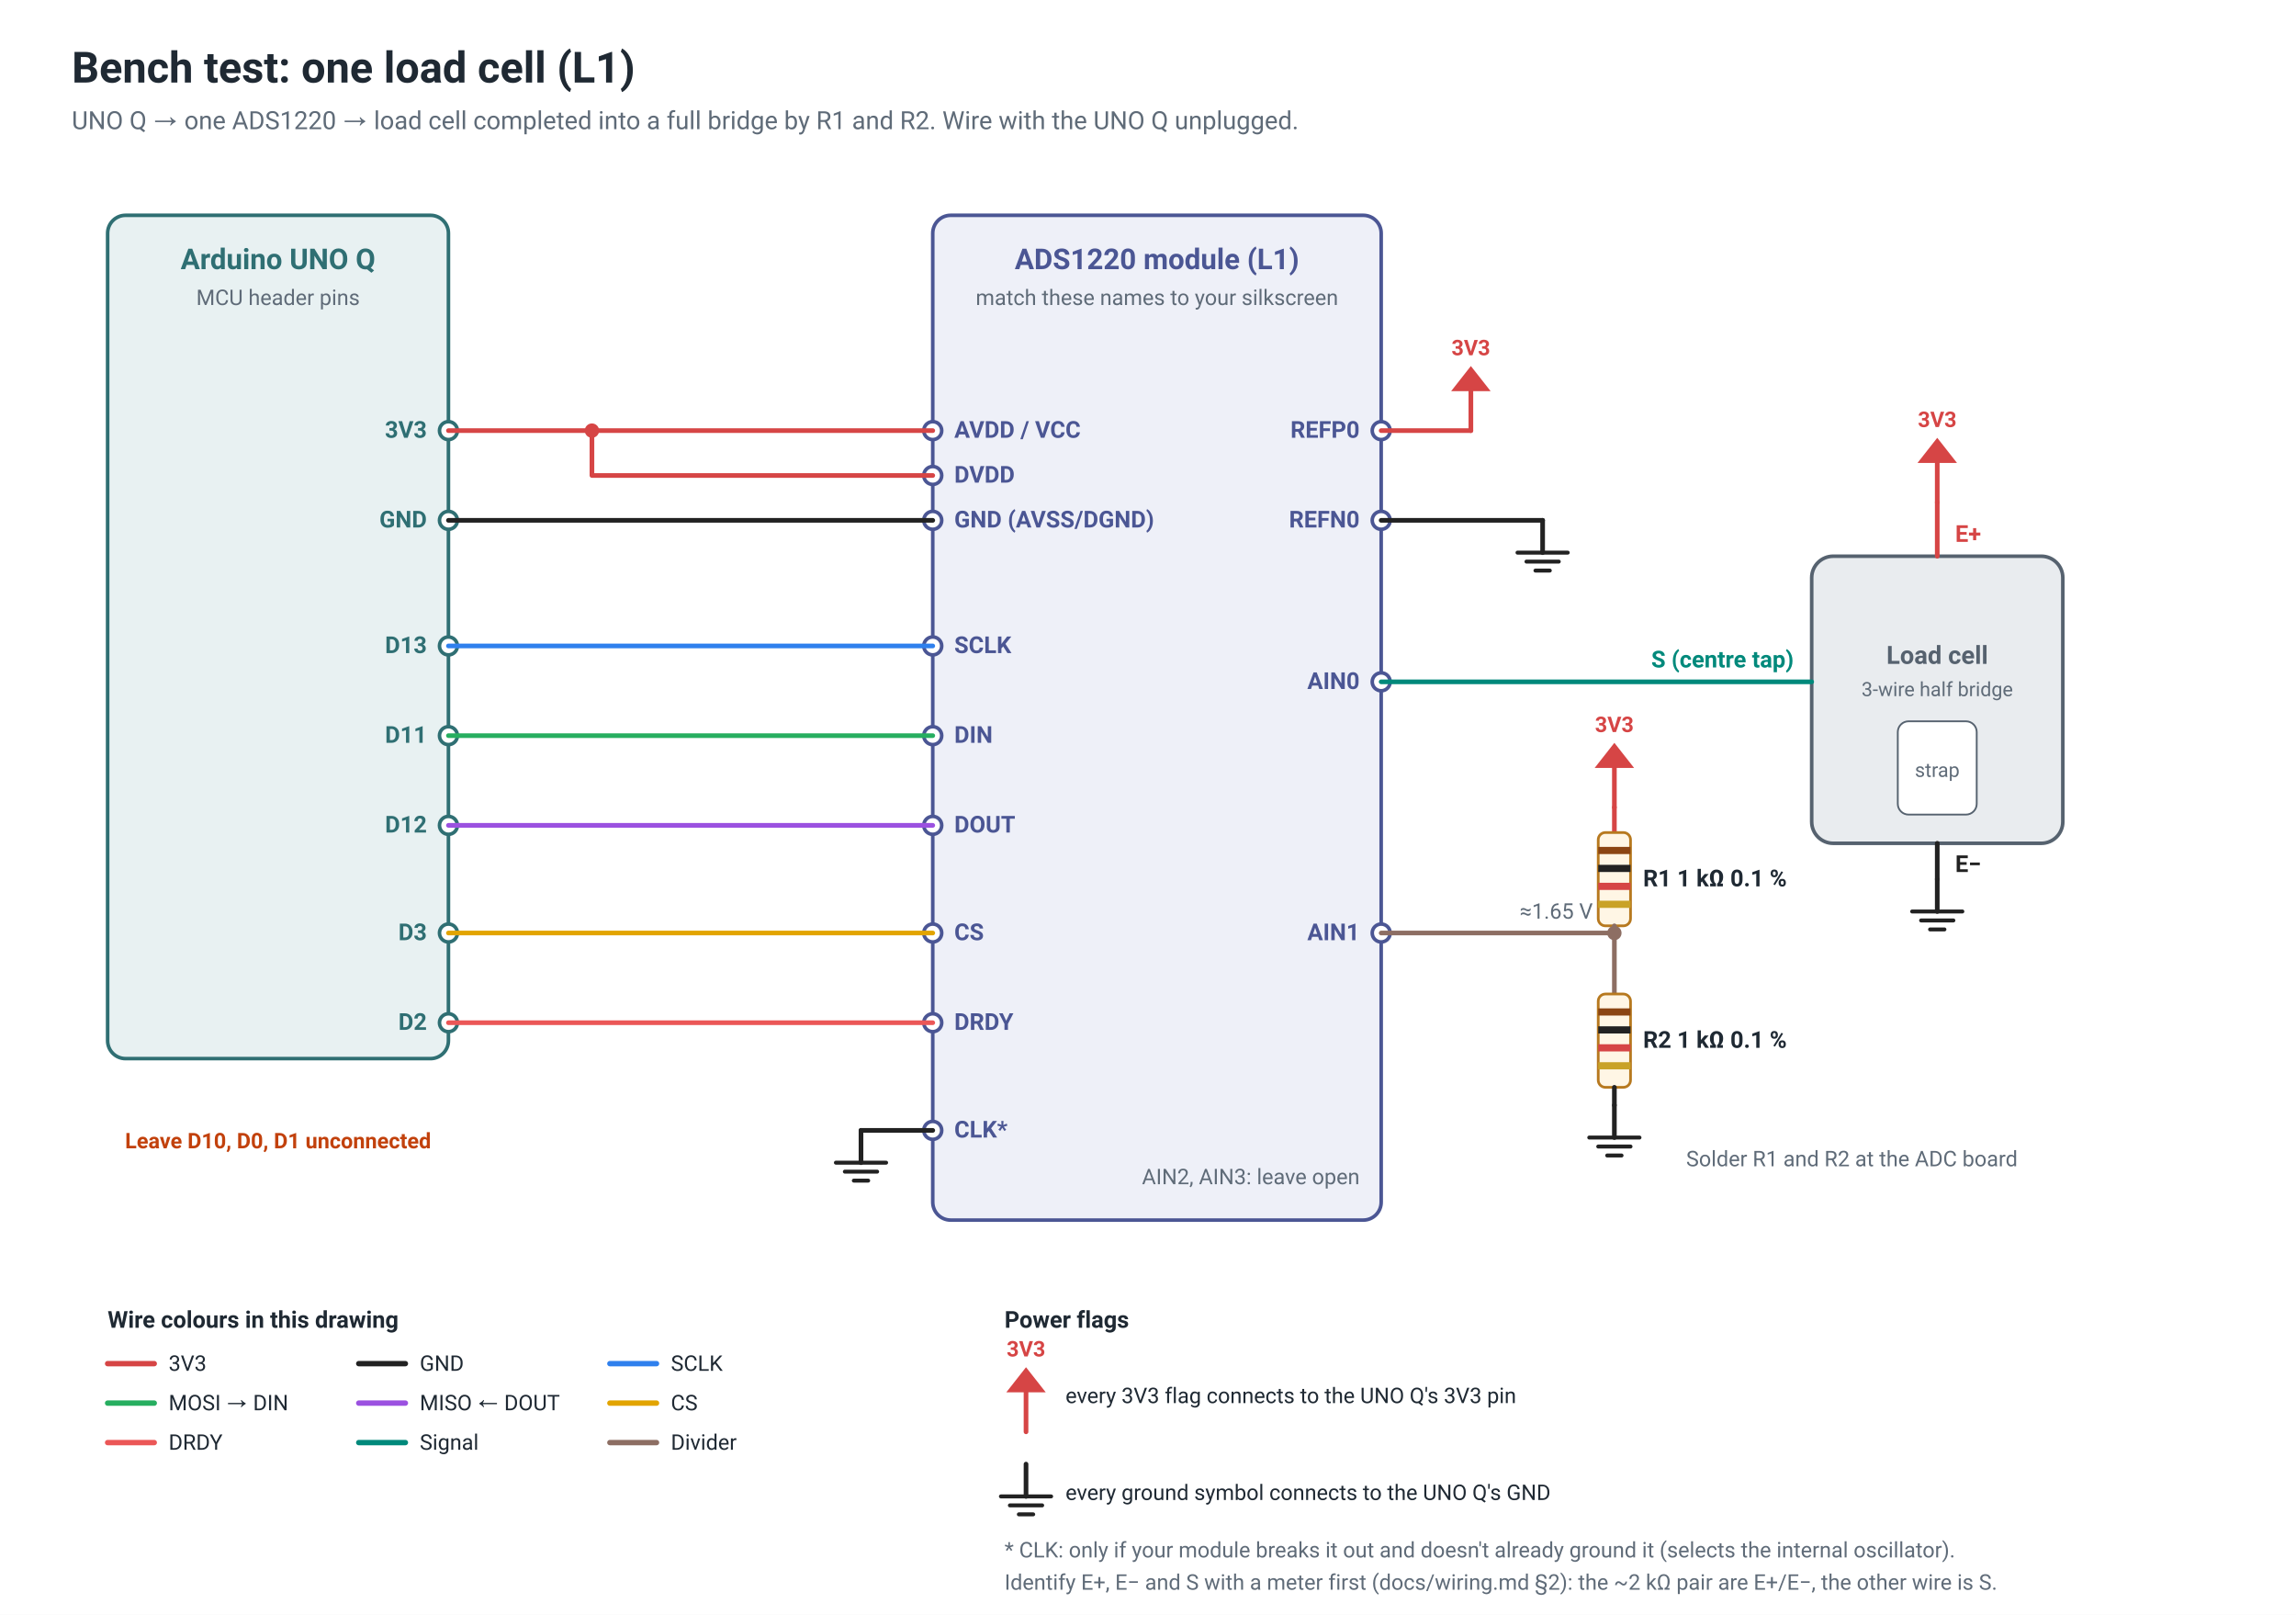
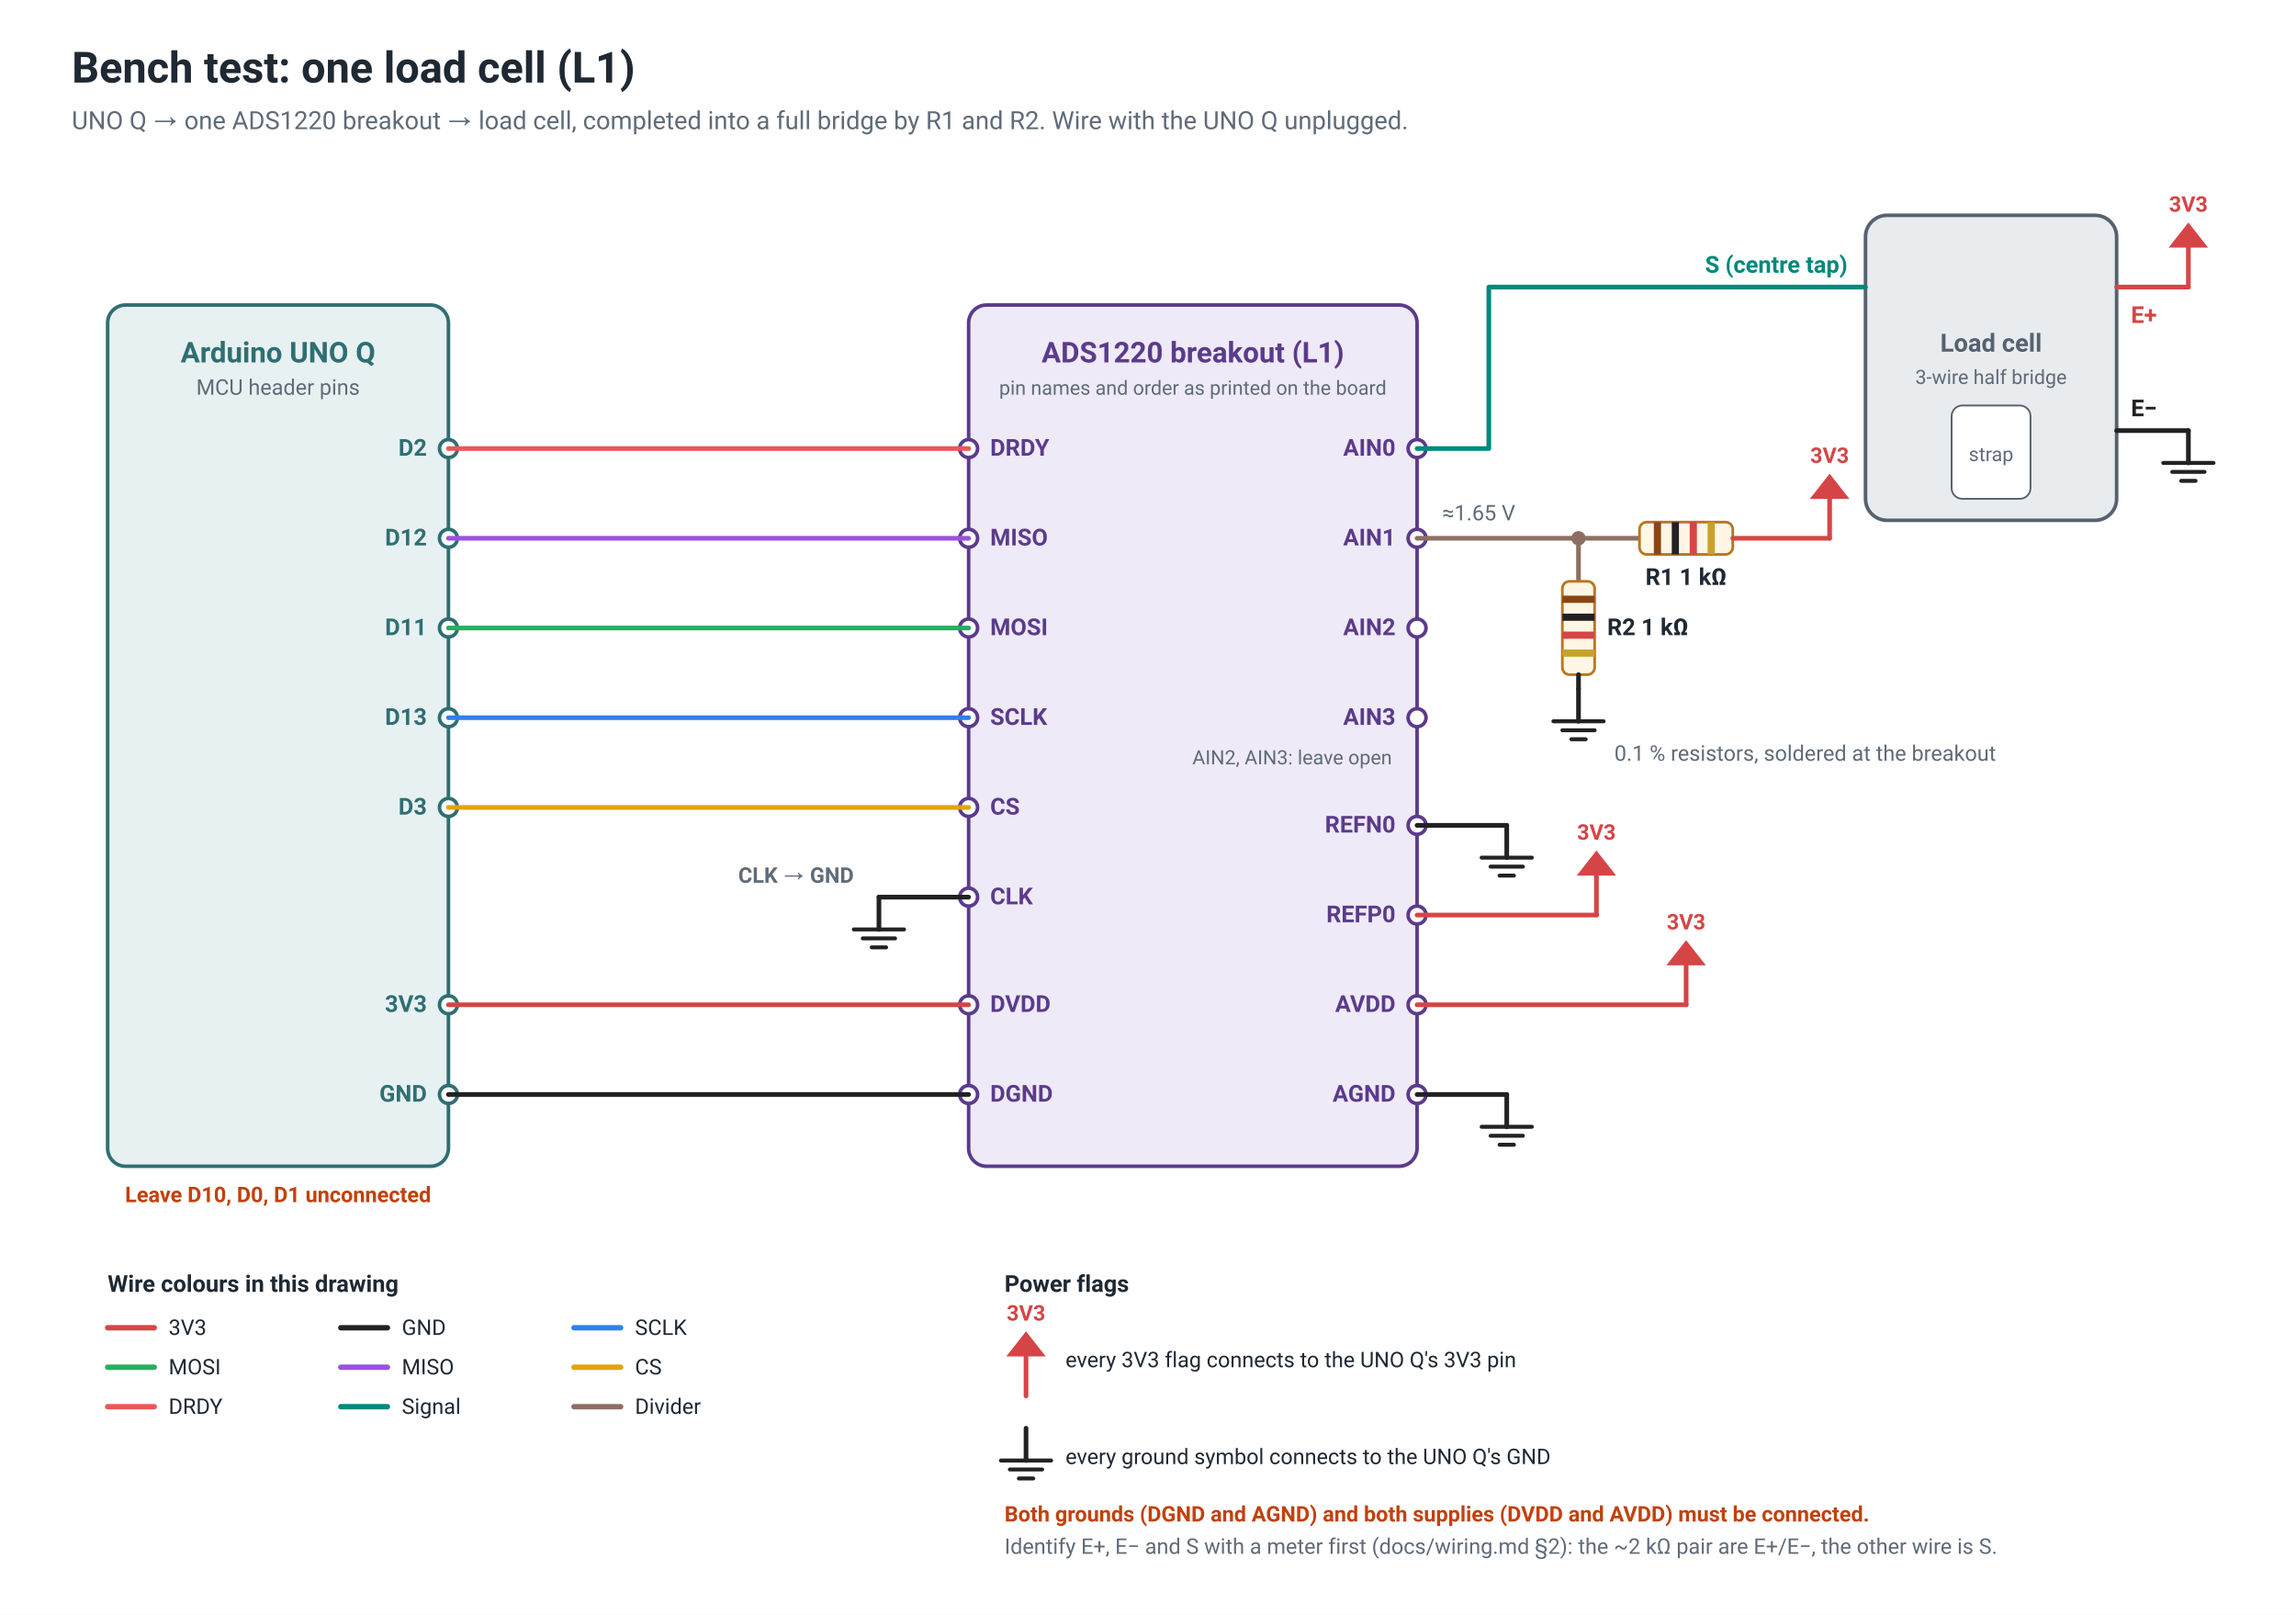
<svg xmlns="http://www.w3.org/2000/svg" viewBox="0 0 1280 900" width="1280" height="900" font-family="-apple-system, BlinkMacSystemFont, Segoe UI, Roboto, Helvetica, Arial, sans-serif">
  <rect width="1280" height="900" fill="#FFFFFF" />
  <text x="40" y="46" font-size="24" font-weight="700" fill="#1F2933" text-anchor="start">Bench test: one load cell (L1)</text>
-   <text x="40" y="72" font-size="14" font-weight="400" fill="#5F6B78" text-anchor="start">UNO Q → one ADS1220 → load cell completed into a full bridge by R1 and R2. Wire with the UNO Q unplugged.</text>
-   <rect x="60" y="120" width="190" height="470" rx="10" fill="#E8F1F2" stroke="#2F6F73" stroke-width="2" />
-   <text x="155" y="150" font-size="16" font-weight="700" fill="#2F6F73" text-anchor="middle">Arduino UNO Q</text>
-   <text x="155" y="170" font-size="12" font-weight="400" fill="#5F6B78" text-anchor="middle">MCU header pins</text>
-   <circle cx="250" cy="240" r="5" fill="#FFFFFF" stroke="#2F6F73" stroke-width="2" />
-   <text x="238" y="244" font-size="13" font-weight="600" fill="#2F6F73" text-anchor="end">3V3</text>
-   <circle cx="250" cy="290" r="5" fill="#FFFFFF" stroke="#2F6F73" stroke-width="2" />
-   <text x="238" y="294" font-size="13" font-weight="600" fill="#2F6F73" text-anchor="end">GND</text>
-   <circle cx="250" cy="360" r="5" fill="#FFFFFF" stroke="#2F6F73" stroke-width="2" />
-   <text x="238" y="364" font-size="13" font-weight="600" fill="#2F6F73" text-anchor="end">D13</text>
-   <circle cx="250" cy="410" r="5" fill="#FFFFFF" stroke="#2F6F73" stroke-width="2" />
-   <text x="238" y="414" font-size="13" font-weight="600" fill="#2F6F73" text-anchor="end">D11</text>
-   <circle cx="250" cy="460" r="5" fill="#FFFFFF" stroke="#2F6F73" stroke-width="2" />
-   <text x="238" y="464" font-size="13" font-weight="600" fill="#2F6F73" text-anchor="end">D12</text>
-   <circle cx="250" cy="520" r="5" fill="#FFFFFF" stroke="#2F6F73" stroke-width="2" />
-   <text x="238" y="524" font-size="13" font-weight="600" fill="#2F6F73" text-anchor="end">D3</text>
-   <circle cx="250" cy="570" r="5" fill="#FFFFFF" stroke="#2F6F73" stroke-width="2" />
-   <text x="238" y="574" font-size="13" font-weight="600" fill="#2F6F73" text-anchor="end">D2</text>
-   <text x="155" y="640" font-size="12" font-weight="600" fill="#C2410C" text-anchor="middle">Leave D10, D0, D1 unconnected</text>
-   <rect x="520" y="120" width="250" height="560" rx="10" fill="#EEF0F8" stroke="#4B5694" stroke-width="2" />
-   <text x="645" y="150" font-size="16" font-weight="700" fill="#4B5694" text-anchor="middle">ADS1220 module (L1)</text>
-   <text x="645" y="170" font-size="12" font-weight="400" fill="#5F6B78" text-anchor="middle">match these names to your silkscreen</text>
-   <circle cx="520" cy="240" r="5" fill="#FFFFFF" stroke="#4B5694" stroke-width="2" />
-   <text x="532" y="244" font-size="13" font-weight="600" fill="#4B5694" text-anchor="start">AVDD / VCC</text>
-   <circle cx="520" cy="265" r="5" fill="#FFFFFF" stroke="#4B5694" stroke-width="2" />
-   <text x="532" y="269" font-size="13" font-weight="600" fill="#4B5694" text-anchor="start">DVDD</text>
-   <circle cx="520" cy="290" r="5" fill="#FFFFFF" stroke="#4B5694" stroke-width="2" />
-   <text x="532" y="294" font-size="13" font-weight="600" fill="#4B5694" text-anchor="start">GND (AVSS/DGND)</text>
-   <circle cx="520" cy="360" r="5" fill="#FFFFFF" stroke="#4B5694" stroke-width="2" />
-   <text x="532" y="364" font-size="13" font-weight="600" fill="#4B5694" text-anchor="start">SCLK</text>
-   <circle cx="520" cy="410" r="5" fill="#FFFFFF" stroke="#4B5694" stroke-width="2" />
-   <text x="532" y="414" font-size="13" font-weight="600" fill="#4B5694" text-anchor="start">DIN</text>
-   <circle cx="520" cy="460" r="5" fill="#FFFFFF" stroke="#4B5694" stroke-width="2" />
-   <text x="532" y="464" font-size="13" font-weight="600" fill="#4B5694" text-anchor="start">DOUT</text>
-   <circle cx="520" cy="520" r="5" fill="#FFFFFF" stroke="#4B5694" stroke-width="2" />
-   <text x="532" y="524" font-size="13" font-weight="600" fill="#4B5694" text-anchor="start">CS</text>
-   <circle cx="520" cy="570" r="5" fill="#FFFFFF" stroke="#4B5694" stroke-width="2" />
-   <text x="532" y="574" font-size="13" font-weight="600" fill="#4B5694" text-anchor="start">DRDY</text>
-   <circle cx="520" cy="630" r="5" fill="#FFFFFF" stroke="#4B5694" stroke-width="2" />
-   <text x="532" y="634" font-size="13" font-weight="600" fill="#4B5694" text-anchor="start">CLK*</text>
-   <circle cx="770" cy="240" r="5" fill="#FFFFFF" stroke="#4B5694" stroke-width="2" />
-   <text x="758" y="244" font-size="13" font-weight="600" fill="#4B5694" text-anchor="end">REFP0</text>
-   <circle cx="770" cy="290" r="5" fill="#FFFFFF" stroke="#4B5694" stroke-width="2" />
-   <text x="758" y="294" font-size="13" font-weight="600" fill="#4B5694" text-anchor="end">REFN0</text>
-   <circle cx="770" cy="380" r="5" fill="#FFFFFF" stroke="#4B5694" stroke-width="2" />
-   <text x="758" y="384" font-size="13" font-weight="600" fill="#4B5694" text-anchor="end">AIN0</text>
-   <circle cx="770" cy="520" r="5" fill="#FFFFFF" stroke="#4B5694" stroke-width="2" />
-   <text x="758" y="524" font-size="13" font-weight="600" fill="#4B5694" text-anchor="end">AIN1</text>
-   <text x="758" y="660" font-size="12" font-weight="400" fill="#5F6B78" text-anchor="end">AIN2, AIN3: leave open</text>
-   <path d="M250,240 L330,240 L330,240 L520,240" fill="none" stroke="#D64545" stroke-width="2.6" stroke-linejoin="round" stroke-linecap="round" />
-   <circle cx="330" cy="240" r="4" fill="#D64545" />
-   <path d="M330,240 L330,265 L520,265" fill="none" stroke="#D64545" stroke-width="2.6" stroke-linejoin="round" stroke-linecap="round" />
-   <path d="M250,290 L360,290 L360,290 L520,290" fill="none" stroke="#222222" stroke-width="2.6" stroke-linejoin="round" stroke-linecap="round" />
-   <path d="M250,360 L390,360 L390,360 L520,360" fill="none" stroke="#2F80ED" stroke-width="2.6" stroke-linejoin="round" stroke-linecap="round" />
-   <path d="M250,410 L410,410 L410,410 L520,410" fill="none" stroke="#27AE60" stroke-width="2.6" stroke-linejoin="round" stroke-linecap="round" />
-   <path d="M250,460 L430,460 L430,460 L520,460" fill="none" stroke="#9B51E0" stroke-width="2.6" stroke-linejoin="round" stroke-linecap="round" />
-   <path d="M250,520 L450,520 L450,520 L520,520" fill="none" stroke="#E2A400" stroke-width="2.6" stroke-linejoin="round" stroke-linecap="round" />
-   <path d="M250,570 L470,570 L470,570 L520,570" fill="none" stroke="#EB5757" stroke-width="2.6" stroke-linejoin="round" stroke-linecap="round" />
-   <path d="M520,630 L480,630" fill="none" stroke="#222222" stroke-width="2.6" stroke-linejoin="round" stroke-linecap="round" />
-   <path d="M480,630 L480,648" fill="none" stroke="#222222" stroke-width="2.6" stroke-linejoin="round" stroke-linecap="round" />
-   <path d="M466,648 L494,648" fill="none" stroke="#222222" stroke-width="2.2" stroke-linejoin="round" stroke-linecap="round" />
-   <path d="M471,653 L489,653" fill="none" stroke="#222222" stroke-width="2.2" stroke-linejoin="round" stroke-linecap="round" />
-   <path d="M476,658 L484,658" fill="none" stroke="#222222" stroke-width="2.2" stroke-linejoin="round" stroke-linecap="round" />
-   <path d="M770,240 L820,240" fill="none" stroke="#D64545" stroke-width="2.6" stroke-linejoin="round" stroke-linecap="round" />
-   <path d="M820,240 L820,218" fill="none" stroke="#D64545" stroke-width="2.6" stroke-linejoin="round" stroke-linecap="round" />
-   <path d="M809,218 L831,218 L820,204 Z" fill="#D64545" />
-   <text x="820" y="198" font-size="12" font-weight="700" fill="#D64545" text-anchor="middle">3V3</text>
-   <path d="M770,290 L860,290" fill="none" stroke="#222222" stroke-width="2.6" stroke-linejoin="round" stroke-linecap="round" />
-   <path d="M860,290 L860,308" fill="none" stroke="#222222" stroke-width="2.6" stroke-linejoin="round" stroke-linecap="round" />
-   <path d="M846,308 L874,308" fill="none" stroke="#222222" stroke-width="2.2" stroke-linejoin="round" stroke-linecap="round" />
-   <path d="M851,313 L869,313" fill="none" stroke="#222222" stroke-width="2.2" stroke-linejoin="round" stroke-linecap="round" />
-   <path d="M856,318 L864,318" fill="none" stroke="#222222" stroke-width="2.2" stroke-linejoin="round" stroke-linecap="round" />
-   <rect x="1010" y="310" width="140" height="160" rx="12" fill="#E9ECEF" stroke="#56626F" stroke-width="2" />
-   <text x="1080" y="370" font-size="14" font-weight="700" fill="#56626F" text-anchor="middle">Load cell</text>
-   <text x="1080" y="388" font-size="11" font-weight="400" fill="#5F6B78" text-anchor="middle">3-wire half bridge</text>
-   <rect x="1058" y="402" width="44" height="52" rx="6" fill="#FFFFFF" stroke="#56626F" />
-   <text x="1080" y="433" font-size="11" font-weight="400" fill="#5F6B78" text-anchor="middle">strap</text>
-   <path d="M1080,310 L1080,280" fill="none" stroke="#D64545" stroke-width="2.6" stroke-linejoin="round" stroke-linecap="round" />
-   <path d="M1080,280 L1080,258" fill="none" stroke="#D64545" stroke-width="2.6" stroke-linejoin="round" stroke-linecap="round" />
-   <path d="M1069,258 L1091,258 L1080,244 Z" fill="#D64545" />
-   <text x="1080" y="238" font-size="12" font-weight="700" fill="#D64545" text-anchor="middle">3V3</text>
-   <text x="1090" y="302" font-size="13" font-weight="700" fill="#D64545" text-anchor="start">E+</text>
-   <path d="M1080,470 L1080,490" fill="none" stroke="#222222" stroke-width="2.6" stroke-linejoin="round" stroke-linecap="round" />
-   <path d="M1080,490 L1080,508" fill="none" stroke="#222222" stroke-width="2.6" stroke-linejoin="round" stroke-linecap="round" />
-   <path d="M1066,508 L1094,508" fill="none" stroke="#222222" stroke-width="2.2" stroke-linejoin="round" stroke-linecap="round" />
-   <path d="M1071,513 L1089,513" fill="none" stroke="#222222" stroke-width="2.2" stroke-linejoin="round" stroke-linecap="round" />
-   <path d="M1076,518 L1084,518" fill="none" stroke="#222222" stroke-width="2.2" stroke-linejoin="round" stroke-linecap="round" />
-   <text x="1090" y="486" font-size="13" font-weight="700" fill="#222222" text-anchor="start">E−</text>
-   <path d="M770,380 L1010,380" fill="none" stroke="#00897B" stroke-width="2.6" stroke-linejoin="round" stroke-linecap="round" />
-   <text x="1000" y="372" font-size="13" font-weight="700" fill="#00897B" text-anchor="end">S (centre tap)</text>
-   <path d="M900,450 L900,428" fill="none" stroke="#D64545" stroke-width="2.6" stroke-linejoin="round" stroke-linecap="round" />
-   <path d="M889,428 L911,428 L900,414 Z" fill="#D64545" />
-   <text x="900" y="408" font-size="12" font-weight="700" fill="#D64545" text-anchor="middle">3V3</text>
-   <path d="M900,450 L900,464" fill="none" stroke="#D64545" stroke-width="2.6" stroke-linejoin="round" stroke-linecap="round" />
-   <rect x="891" y="464" width="18" height="52" rx="4" fill="#FFF6E5" stroke="#B7791F" stroke-width="1.5" />
-   <rect x="891" y="472" width="18" height="4" fill="#8B4513" />
-   <rect x="891" y="482" width="18" height="4" fill="#222222" />
-   <rect x="891" y="492" width="18" height="4" fill="#D64545" />
-   <rect x="891" y="502" width="18" height="4" fill="#C9A227" />
-   <text x="916" y="494" font-size="13" font-weight="600" fill="#1F2933" text-anchor="start">R1  1 kΩ 0.1 %</text>
-   <path d="M900,516 L900,554" fill="none" stroke="#8D6E63" stroke-width="2.6" stroke-linejoin="round" stroke-linecap="round" />
-   <circle cx="900" cy="520" r="4" fill="#8D6E63" />
-   <path d="M770,520 L900,520" fill="none" stroke="#8D6E63" stroke-width="2.6" stroke-linejoin="round" stroke-linecap="round" />
-   <text x="888" y="512" font-size="12" font-weight="400" fill="#5F6B78" text-anchor="end">≈1.65 V</text>
-   <rect x="891" y="554" width="18" height="52" rx="4" fill="#FFF6E5" stroke="#B7791F" stroke-width="1.5" />
-   <rect x="891" y="562" width="18" height="4" fill="#8B4513" />
-   <rect x="891" y="572" width="18" height="4" fill="#222222" />
-   <rect x="891" y="582" width="18" height="4" fill="#D64545" />
-   <rect x="891" y="592" width="18" height="4" fill="#C9A227" />
-   <text x="916" y="584" font-size="13" font-weight="600" fill="#1F2933" text-anchor="start">R2  1 kΩ 0.1 %</text>
-   <path d="M900,606 L900,616" fill="none" stroke="#222222" stroke-width="2.6" stroke-linejoin="round" stroke-linecap="round" />
-   <path d="M900,616 L900,634" fill="none" stroke="#222222" stroke-width="2.6" stroke-linejoin="round" stroke-linecap="round" />
-   <path d="M886,634 L914,634" fill="none" stroke="#222222" stroke-width="2.2" stroke-linejoin="round" stroke-linecap="round" />
-   <path d="M891,639 L909,639" fill="none" stroke="#222222" stroke-width="2.2" stroke-linejoin="round" stroke-linecap="round" />
-   <path d="M896,644 L904,644" fill="none" stroke="#222222" stroke-width="2.2" stroke-linejoin="round" stroke-linecap="round" />
-   <text x="940" y="650" font-size="12" font-weight="400" fill="#5F6B78" text-anchor="start">Solder R1 and R2 at the ADC board</text>
-   <text x="60" y="740" font-size="13" font-weight="700" fill="#1F2933" text-anchor="start">Wire colours in this drawing</text>
-   <path d="M60,760 L86,760" fill="none" stroke="#D64545" stroke-width="3" stroke-linejoin="round" stroke-linecap="round" />
-   <text x="94" y="764" font-size="12" font-weight="400" fill="#1F2933" text-anchor="start">3V3</text>
-   <path d="M200,760 L226,760" fill="none" stroke="#222222" stroke-width="3" stroke-linejoin="round" stroke-linecap="round" />
-   <text x="234" y="764" font-size="12" font-weight="400" fill="#1F2933" text-anchor="start">GND</text>
-   <path d="M340,760 L366,760" fill="none" stroke="#2F80ED" stroke-width="3" stroke-linejoin="round" stroke-linecap="round" />
-   <text x="374" y="764" font-size="12" font-weight="400" fill="#1F2933" text-anchor="start">SCLK</text>
-   <path d="M60,782 L86,782" fill="none" stroke="#27AE60" stroke-width="3" stroke-linejoin="round" stroke-linecap="round" />
-   <text x="94" y="786" font-size="12" font-weight="400" fill="#1F2933" text-anchor="start">MOSI → DIN</text>
-   <path d="M200,782 L226,782" fill="none" stroke="#9B51E0" stroke-width="3" stroke-linejoin="round" stroke-linecap="round" />
-   <text x="234" y="786" font-size="12" font-weight="400" fill="#1F2933" text-anchor="start">MISO ← DOUT</text>
-   <path d="M340,782 L366,782" fill="none" stroke="#E2A400" stroke-width="3" stroke-linejoin="round" stroke-linecap="round" />
-   <text x="374" y="786" font-size="12" font-weight="400" fill="#1F2933" text-anchor="start">CS</text>
-   <path d="M60,804 L86,804" fill="none" stroke="#EB5757" stroke-width="3" stroke-linejoin="round" stroke-linecap="round" />
-   <text x="94" y="808" font-size="12" font-weight="400" fill="#1F2933" text-anchor="start">DRDY</text>
-   <path d="M200,804 L226,804" fill="none" stroke="#00897B" stroke-width="3" stroke-linejoin="round" stroke-linecap="round" />
-   <text x="234" y="808" font-size="12" font-weight="400" fill="#1F2933" text-anchor="start">Signal</text>
-   <path d="M340,804 L366,804" fill="none" stroke="#8D6E63" stroke-width="3" stroke-linejoin="round" stroke-linecap="round" />
-   <text x="374" y="808" font-size="12" font-weight="400" fill="#1F2933" text-anchor="start">Divider</text>
-   <text x="560" y="740" font-size="13" font-weight="700" fill="#1F2933" text-anchor="start">Power flags</text>
-   <path d="M572,798 L572,776" fill="none" stroke="#D64545" stroke-width="2.6" stroke-linejoin="round" stroke-linecap="round" />
-   <path d="M561,776 L583,776 L572,762 Z" fill="#D64545" />
-   <text x="572" y="756" font-size="12" font-weight="700" fill="#D64545" text-anchor="middle">3V3</text>
-   <text x="594" y="782" font-size="12" font-weight="400" fill="#1F2933" text-anchor="start">every 3V3 flag connects to the UNO Q's 3V3 pin</text>
-   <path d="M572,816 L572,834" fill="none" stroke="#222222" stroke-width="2.6" stroke-linejoin="round" stroke-linecap="round" />
-   <path d="M558,834 L586,834" fill="none" stroke="#222222" stroke-width="2.2" stroke-linejoin="round" stroke-linecap="round" />
-   <path d="M563,839 L581,839" fill="none" stroke="#222222" stroke-width="2.2" stroke-linejoin="round" stroke-linecap="round" />
-   <path d="M568,844 L576,844" fill="none" stroke="#222222" stroke-width="2.2" stroke-linejoin="round" stroke-linecap="round" />
-   <text x="594" y="836" font-size="12" font-weight="400" fill="#1F2933" text-anchor="start">every ground symbol connects to the UNO Q's GND</text>
-   <text x="560" y="868" font-size="12" font-weight="400" fill="#5F6B78" text-anchor="start">* CLK: only if your module breaks it out and doesn't already ground it (selects the internal oscillator).</text>
-   <text x="560" y="886" font-size="12" font-weight="400" fill="#5F6B78" text-anchor="start">Identify E+, E− and S with a meter first (docs/wiring.md §2): the ~2 kΩ pair are E+/E−, the other wire is S.</text>
+   <text x="40" y="72" font-size="14" font-weight="400" fill="#5F6B78" text-anchor="start">UNO Q → one ADS1220 breakout → load cell, completed into a full bridge by R1 and R2. Wire with the UNO Q unplugged.</text>
+   <rect x="540" y="170" width="250" height="480" rx="10" fill="#EFEAF7" stroke="#5B3B8C" stroke-width="2" />
+   <text x="665.0" y="202" font-size="16" font-weight="700" fill="#5B3B8C" text-anchor="middle">ADS1220 breakout (L1)</text>
+   <text x="665.0" y="220" font-size="11" font-weight="400" fill="#5F6B78" text-anchor="middle">pin names and order as printed on the board</text>
+   <circle cx="540" cy="250" r="5" fill="#FFFFFF" stroke="#5B3B8C" stroke-width="2" />
+   <text x="552" y="254" font-size="13" font-weight="700" fill="#5B3B8C" text-anchor="start">DRDY</text>
+   <circle cx="540" cy="300" r="5" fill="#FFFFFF" stroke="#5B3B8C" stroke-width="2" />
+   <text x="552" y="304" font-size="13" font-weight="700" fill="#5B3B8C" text-anchor="start">MISO</text>
+   <circle cx="540" cy="350" r="5" fill="#FFFFFF" stroke="#5B3B8C" stroke-width="2" />
+   <text x="552" y="354" font-size="13" font-weight="700" fill="#5B3B8C" text-anchor="start">MOSI</text>
+   <circle cx="540" cy="400" r="5" fill="#FFFFFF" stroke="#5B3B8C" stroke-width="2" />
+   <text x="552" y="404" font-size="13" font-weight="700" fill="#5B3B8C" text-anchor="start">SCLK</text>
+   <circle cx="540" cy="450" r="5" fill="#FFFFFF" stroke="#5B3B8C" stroke-width="2" />
+   <text x="552" y="454" font-size="13" font-weight="700" fill="#5B3B8C" text-anchor="start">CS</text>
+   <circle cx="540" cy="500" r="5" fill="#FFFFFF" stroke="#5B3B8C" stroke-width="2" />
+   <text x="552" y="504" font-size="13" font-weight="700" fill="#5B3B8C" text-anchor="start">CLK</text>
+   <circle cx="540" cy="560" r="5" fill="#FFFFFF" stroke="#5B3B8C" stroke-width="2" />
+   <text x="552" y="564" font-size="13" font-weight="700" fill="#5B3B8C" text-anchor="start">DVDD</text>
+   <circle cx="540" cy="610" r="5" fill="#FFFFFF" stroke="#5B3B8C" stroke-width="2" />
+   <text x="552" y="614" font-size="13" font-weight="700" fill="#5B3B8C" text-anchor="start">DGND</text>
+   <circle cx="790" cy="250" r="5" fill="#FFFFFF" stroke="#5B3B8C" stroke-width="2" />
+   <text x="778" y="254" font-size="13" font-weight="700" fill="#5B3B8C" text-anchor="end">AIN0</text>
+   <circle cx="790" cy="300" r="5" fill="#FFFFFF" stroke="#5B3B8C" stroke-width="2" />
+   <text x="778" y="304" font-size="13" font-weight="700" fill="#5B3B8C" text-anchor="end">AIN1</text>
+   <circle cx="790" cy="350" r="5" fill="#FFFFFF" stroke="#5B3B8C" stroke-width="2" />
+   <text x="778" y="354" font-size="13" font-weight="700" fill="#5B3B8C" text-anchor="end">AIN2</text>
+   <circle cx="790" cy="400" r="5" fill="#FFFFFF" stroke="#5B3B8C" stroke-width="2" />
+   <text x="778" y="404" font-size="13" font-weight="700" fill="#5B3B8C" text-anchor="end">AIN3</text>
+   <circle cx="790" cy="460" r="5" fill="#FFFFFF" stroke="#5B3B8C" stroke-width="2" />
+   <text x="778" y="464" font-size="13" font-weight="700" fill="#5B3B8C" text-anchor="end">REFN0</text>
+   <circle cx="790" cy="510" r="5" fill="#FFFFFF" stroke="#5B3B8C" stroke-width="2" />
+   <text x="778" y="514" font-size="13" font-weight="700" fill="#5B3B8C" text-anchor="end">REFP0</text>
+   <circle cx="790" cy="560" r="5" fill="#FFFFFF" stroke="#5B3B8C" stroke-width="2" />
+   <text x="778" y="564" font-size="13" font-weight="700" fill="#5B3B8C" text-anchor="end">AVDD</text>
+   <circle cx="790" cy="610" r="5" fill="#FFFFFF" stroke="#5B3B8C" stroke-width="2" />
+   <text x="778" y="614" font-size="13" font-weight="700" fill="#5B3B8C" text-anchor="end">AGND</text>
+   <rect x="60" y="170" width="190" height="480" rx="10" fill="#E8F1F2" stroke="#2F6F73" stroke-width="2" />
+   <text x="155" y="202" font-size="16" font-weight="700" fill="#2F6F73" text-anchor="middle">Arduino UNO Q</text>
+   <text x="155" y="220" font-size="12" font-weight="400" fill="#5F6B78" text-anchor="middle">MCU header pins</text>
+   <circle cx="250" cy="250" r="5" fill="#FFFFFF" stroke="#2F6F73" stroke-width="2" />
+   <text x="238" y="254" font-size="13" font-weight="700" fill="#2F6F73" text-anchor="end">D2</text>
+   <path d="M250,250 L540,250" fill="none" stroke="#EB5757" stroke-width="2.6" stroke-linejoin="round" stroke-linecap="round" />
+   <circle cx="250" cy="300" r="5" fill="#FFFFFF" stroke="#2F6F73" stroke-width="2" />
+   <text x="238" y="304" font-size="13" font-weight="700" fill="#2F6F73" text-anchor="end">D12</text>
+   <path d="M250,300 L540,300" fill="none" stroke="#9B51E0" stroke-width="2.6" stroke-linejoin="round" stroke-linecap="round" />
+   <circle cx="250" cy="350" r="5" fill="#FFFFFF" stroke="#2F6F73" stroke-width="2" />
+   <text x="238" y="354" font-size="13" font-weight="700" fill="#2F6F73" text-anchor="end">D11</text>
+   <path d="M250,350 L540,350" fill="none" stroke="#27AE60" stroke-width="2.6" stroke-linejoin="round" stroke-linecap="round" />
+   <circle cx="250" cy="400" r="5" fill="#FFFFFF" stroke="#2F6F73" stroke-width="2" />
+   <text x="238" y="404" font-size="13" font-weight="700" fill="#2F6F73" text-anchor="end">D13</text>
+   <path d="M250,400 L540,400" fill="none" stroke="#2F80ED" stroke-width="2.6" stroke-linejoin="round" stroke-linecap="round" />
+   <circle cx="250" cy="450" r="5" fill="#FFFFFF" stroke="#2F6F73" stroke-width="2" />
+   <text x="238" y="454" font-size="13" font-weight="700" fill="#2F6F73" text-anchor="end">D3</text>
+   <path d="M250,450 L540,450" fill="none" stroke="#E2A400" stroke-width="2.6" stroke-linejoin="round" stroke-linecap="round" />
+   <circle cx="250" cy="560" r="5" fill="#FFFFFF" stroke="#2F6F73" stroke-width="2" />
+   <text x="238" y="564" font-size="13" font-weight="700" fill="#2F6F73" text-anchor="end">3V3</text>
+   <path d="M250,560 L540,560" fill="none" stroke="#D64545" stroke-width="2.6" stroke-linejoin="round" stroke-linecap="round" />
+   <circle cx="250" cy="610" r="5" fill="#FFFFFF" stroke="#2F6F73" stroke-width="2" />
+   <text x="238" y="614" font-size="13" font-weight="700" fill="#2F6F73" text-anchor="end">GND</text>
+   <path d="M250,610 L540,610" fill="none" stroke="#222222" stroke-width="2.6" stroke-linejoin="round" stroke-linecap="round" />
+   <text x="155" y="670" font-size="12" font-weight="600" fill="#C2410C" text-anchor="middle">Leave D10, D0, D1 unconnected</text>
+   <path d="M540,500 L490,500" fill="none" stroke="#222222" stroke-width="2.6" stroke-linejoin="round" stroke-linecap="round" />
+   <path d="M490,500 L490,518" fill="none" stroke="#222222" stroke-width="2.6" stroke-linejoin="round" stroke-linecap="round" />
+   <path d="M476,518 L504,518" fill="none" stroke="#222222" stroke-width="2.2" stroke-linejoin="round" stroke-linecap="round" />
+   <path d="M481,523 L499,523" fill="none" stroke="#222222" stroke-width="2.2" stroke-linejoin="round" stroke-linecap="round" />
+   <path d="M486,528 L494,528" fill="none" stroke="#222222" stroke-width="2.2" stroke-linejoin="round" stroke-linecap="round" />
+   <text x="476" y="492" font-size="12" font-weight="600" fill="#5F6B78" text-anchor="end">CLK → GND</text>
+   <path d="M790,460 L840,460" fill="none" stroke="#222222" stroke-width="2.6" stroke-linejoin="round" stroke-linecap="round" />
+   <path d="M840,460 L840,478" fill="none" stroke="#222222" stroke-width="2.6" stroke-linejoin="round" stroke-linecap="round" />
+   <path d="M826,478 L854,478" fill="none" stroke="#222222" stroke-width="2.2" stroke-linejoin="round" stroke-linecap="round" />
+   <path d="M831,483 L849,483" fill="none" stroke="#222222" stroke-width="2.2" stroke-linejoin="round" stroke-linecap="round" />
+   <path d="M836,488 L844,488" fill="none" stroke="#222222" stroke-width="2.2" stroke-linejoin="round" stroke-linecap="round" />
+   <path d="M790,510 L890,510" fill="none" stroke="#D64545" stroke-width="2.6" stroke-linejoin="round" stroke-linecap="round" />
+   <path d="M890,510 L890,488" fill="none" stroke="#D64545" stroke-width="2.6" stroke-linejoin="round" stroke-linecap="round" />
+   <path d="M879,488 L901,488 L890,474 Z" fill="#D64545" />
+   <text x="890" y="468" font-size="12" font-weight="700" fill="#D64545" text-anchor="middle">3V3</text>
+   <path d="M790,560 L940,560" fill="none" stroke="#D64545" stroke-width="2.6" stroke-linejoin="round" stroke-linecap="round" />
+   <path d="M940,560 L940,538" fill="none" stroke="#D64545" stroke-width="2.6" stroke-linejoin="round" stroke-linecap="round" />
+   <path d="M929,538 L951,538 L940,524 Z" fill="#D64545" />
+   <text x="940" y="518" font-size="12" font-weight="700" fill="#D64545" text-anchor="middle">3V3</text>
+   <path d="M790,610 L840,610" fill="none" stroke="#222222" stroke-width="2.6" stroke-linejoin="round" stroke-linecap="round" />
+   <path d="M840,610 L840,628" fill="none" stroke="#222222" stroke-width="2.6" stroke-linejoin="round" stroke-linecap="round" />
+   <path d="M826,628 L854,628" fill="none" stroke="#222222" stroke-width="2.2" stroke-linejoin="round" stroke-linecap="round" />
+   <path d="M831,633 L849,633" fill="none" stroke="#222222" stroke-width="2.2" stroke-linejoin="round" stroke-linecap="round" />
+   <path d="M836,638 L844,638" fill="none" stroke="#222222" stroke-width="2.2" stroke-linejoin="round" stroke-linecap="round" />
+   <text x="776" y="426" font-size="11" font-weight="400" fill="#5F6B78" text-anchor="end">AIN2, AIN3: leave open</text>
+   <path d="M790,300 L880,300" fill="none" stroke="#8D6E63" stroke-width="2.6" stroke-linejoin="round" stroke-linecap="round" />
+   <circle cx="880" cy="300" r="4" fill="#8D6E63" />
+   <path d="M880,300 L914,300" fill="none" stroke="#8D6E63" stroke-width="2.6" stroke-linejoin="round" stroke-linecap="round" />
+   <rect x="914" y="291" width="52" height="18" rx="4" fill="#FFF6E5" stroke="#B7791F" stroke-width="1.5" />
+   <rect x="922" y="291" width="4" height="18" fill="#8B4513" />
+   <rect x="932" y="291" width="4" height="18" fill="#222222" />
+   <rect x="942" y="291" width="4" height="18" fill="#D64545" />
+   <rect x="952" y="291" width="4" height="18" fill="#C9A227" />
+   <text x="940" y="326" font-size="13" font-weight="600" fill="#1F2933" text-anchor="middle">R1  1 kΩ</text>
+   <path d="M966,300 L1020,300" fill="none" stroke="#D64545" stroke-width="2.6" stroke-linejoin="round" stroke-linecap="round" />
+   <path d="M1020,300 L1020,278" fill="none" stroke="#D64545" stroke-width="2.6" stroke-linejoin="round" stroke-linecap="round" />
+   <path d="M1009,278 L1031,278 L1020,264 Z" fill="#D64545" />
+   <text x="1020" y="258" font-size="12" font-weight="700" fill="#D64545" text-anchor="middle">3V3</text>
+   <path d="M880,300 L880,324" fill="none" stroke="#8D6E63" stroke-width="2.6" stroke-linejoin="round" stroke-linecap="round" />
+   <rect x="871" y="324" width="18" height="52" rx="4" fill="#FFF6E5" stroke="#B7791F" stroke-width="1.5" />
+   <rect x="871" y="332" width="18" height="4" fill="#8B4513" />
+   <rect x="871" y="342" width="18" height="4" fill="#222222" />
+   <rect x="871" y="352" width="18" height="4" fill="#D64545" />
+   <rect x="871" y="362" width="18" height="4" fill="#C9A227" />
+   <text x="896" y="354" font-size="13" font-weight="600" fill="#1F2933" text-anchor="start">R2  1 kΩ</text>
+   <path d="M880,376 L880,384" fill="none" stroke="#222222" stroke-width="2.6" stroke-linejoin="round" stroke-linecap="round" />
+   <path d="M880,384 L880,402" fill="none" stroke="#222222" stroke-width="2.6" stroke-linejoin="round" stroke-linecap="round" />
+   <path d="M866,402 L894,402" fill="none" stroke="#222222" stroke-width="2.2" stroke-linejoin="round" stroke-linecap="round" />
+   <path d="M871,407 L889,407" fill="none" stroke="#222222" stroke-width="2.2" stroke-linejoin="round" stroke-linecap="round" />
+   <path d="M876,412 L884,412" fill="none" stroke="#222222" stroke-width="2.2" stroke-linejoin="round" stroke-linecap="round" />
+   <text x="804" y="290" font-size="12" font-weight="400" fill="#5F6B78" text-anchor="start">≈1.65 V</text>
+   <text x="900" y="424" font-size="12" font-weight="400" fill="#5F6B78" text-anchor="start">0.1 % resistors, soldered at the breakout</text>
+   <rect x="1040" y="120" width="140" height="170" rx="12" fill="#E9ECEF" stroke="#56626F" stroke-width="2" />
+   <text x="1110" y="196" font-size="14" font-weight="700" fill="#56626F" text-anchor="middle">Load cell</text>
+   <text x="1110" y="214" font-size="11" font-weight="400" fill="#5F6B78" text-anchor="middle">3-wire half bridge</text>
+   <rect x="1088" y="226" width="44" height="52" rx="6" fill="#FFFFFF" stroke="#56626F" />
+   <text x="1110" y="257" font-size="11" font-weight="400" fill="#5F6B78" text-anchor="middle">strap</text>
+   <path d="M790,250 L830,250 L830,160 L1040,160" fill="none" stroke="#00897B" stroke-width="2.6" stroke-linejoin="round" stroke-linecap="round" />
+   <text x="1030" y="152" font-size="13" font-weight="700" fill="#00897B" text-anchor="end">S (centre tap)</text>
+   <path d="M1180,160 L1220,160" fill="none" stroke="#D64545" stroke-width="2.6" stroke-linejoin="round" stroke-linecap="round" />
+   <path d="M1220,160 L1220,138" fill="none" stroke="#D64545" stroke-width="2.6" stroke-linejoin="round" stroke-linecap="round" />
+   <path d="M1209,138 L1231,138 L1220,124 Z" fill="#D64545" />
+   <text x="1220" y="118" font-size="12" font-weight="700" fill="#D64545" text-anchor="middle">3V3</text>
+   <text x="1188" y="180" font-size="13" font-weight="700" fill="#D64545" text-anchor="start">E+</text>
+   <path d="M1180,240 L1220,240" fill="none" stroke="#222222" stroke-width="2.6" stroke-linejoin="round" stroke-linecap="round" />
+   <path d="M1220,240 L1220,258" fill="none" stroke="#222222" stroke-width="2.6" stroke-linejoin="round" stroke-linecap="round" />
+   <path d="M1206,258 L1234,258" fill="none" stroke="#222222" stroke-width="2.2" stroke-linejoin="round" stroke-linecap="round" />
+   <path d="M1211,263 L1229,263" fill="none" stroke="#222222" stroke-width="2.2" stroke-linejoin="round" stroke-linecap="round" />
+   <path d="M1216,268 L1224,268" fill="none" stroke="#222222" stroke-width="2.2" stroke-linejoin="round" stroke-linecap="round" />
+   <text x="1188" y="232" font-size="13" font-weight="700" fill="#222222" text-anchor="start">E−</text>
+   <text x="60" y="720" font-size="13" font-weight="700" fill="#1F2933" text-anchor="start">Wire colours in this drawing</text>
+   <path d="M60,740 L86,740" fill="none" stroke="#D64545" stroke-width="3" stroke-linejoin="round" stroke-linecap="round" />
+   <text x="94" y="744" font-size="12" font-weight="400" fill="#1F2933" text-anchor="start">3V3</text>
+   <path d="M190,740 L216,740" fill="none" stroke="#222222" stroke-width="3" stroke-linejoin="round" stroke-linecap="round" />
+   <text x="224" y="744" font-size="12" font-weight="400" fill="#1F2933" text-anchor="start">GND</text>
+   <path d="M320,740 L346,740" fill="none" stroke="#2F80ED" stroke-width="3" stroke-linejoin="round" stroke-linecap="round" />
+   <text x="354" y="744" font-size="12" font-weight="400" fill="#1F2933" text-anchor="start">SCLK</text>
+   <path d="M60,762 L86,762" fill="none" stroke="#27AE60" stroke-width="3" stroke-linejoin="round" stroke-linecap="round" />
+   <text x="94" y="766" font-size="12" font-weight="400" fill="#1F2933" text-anchor="start">MOSI</text>
+   <path d="M190,762 L216,762" fill="none" stroke="#9B51E0" stroke-width="3" stroke-linejoin="round" stroke-linecap="round" />
+   <text x="224" y="766" font-size="12" font-weight="400" fill="#1F2933" text-anchor="start">MISO</text>
+   <path d="M320,762 L346,762" fill="none" stroke="#E2A400" stroke-width="3" stroke-linejoin="round" stroke-linecap="round" />
+   <text x="354" y="766" font-size="12" font-weight="400" fill="#1F2933" text-anchor="start">CS</text>
+   <path d="M60,784 L86,784" fill="none" stroke="#EB5757" stroke-width="3" stroke-linejoin="round" stroke-linecap="round" />
+   <text x="94" y="788" font-size="12" font-weight="400" fill="#1F2933" text-anchor="start">DRDY</text>
+   <path d="M190,784 L216,784" fill="none" stroke="#00897B" stroke-width="3" stroke-linejoin="round" stroke-linecap="round" />
+   <text x="224" y="788" font-size="12" font-weight="400" fill="#1F2933" text-anchor="start">Signal</text>
+   <path d="M320,784 L346,784" fill="none" stroke="#8D6E63" stroke-width="3" stroke-linejoin="round" stroke-linecap="round" />
+   <text x="354" y="788" font-size="12" font-weight="400" fill="#1F2933" text-anchor="start">Divider</text>
+   <text x="560" y="720" font-size="13" font-weight="700" fill="#1F2933" text-anchor="start">Power flags</text>
+   <path d="M572,778 L572,756" fill="none" stroke="#D64545" stroke-width="2.6" stroke-linejoin="round" stroke-linecap="round" />
+   <path d="M561,756 L583,756 L572,742 Z" fill="#D64545" />
+   <text x="572" y="736" font-size="12" font-weight="700" fill="#D64545" text-anchor="middle">3V3</text>
+   <text x="594" y="762" font-size="12" font-weight="400" fill="#1F2933" text-anchor="start">every 3V3 flag connects to the UNO Q's 3V3 pin</text>
+   <path d="M572,796 L572,814" fill="none" stroke="#222222" stroke-width="2.6" stroke-linejoin="round" stroke-linecap="round" />
+   <path d="M558,814 L586,814" fill="none" stroke="#222222" stroke-width="2.2" stroke-linejoin="round" stroke-linecap="round" />
+   <path d="M563,819 L581,819" fill="none" stroke="#222222" stroke-width="2.2" stroke-linejoin="round" stroke-linecap="round" />
+   <path d="M568,824 L576,824" fill="none" stroke="#222222" stroke-width="2.2" stroke-linejoin="round" stroke-linecap="round" />
+   <text x="594" y="816" font-size="12" font-weight="400" fill="#1F2933" text-anchor="start">every ground symbol connects to the UNO Q's GND</text>
+   <text x="560" y="848" font-size="12" font-weight="600" fill="#C2410C" text-anchor="start">Both grounds (DGND and AGND) and both supplies (DVDD and AVDD) must be connected.</text>
+   <text x="560" y="866" font-size="12" font-weight="400" fill="#5F6B78" text-anchor="start">Identify E+, E− and S with a meter first (docs/wiring.md §2): the ~2 kΩ pair are E+/E−, the other wire is S.</text>
</svg>
